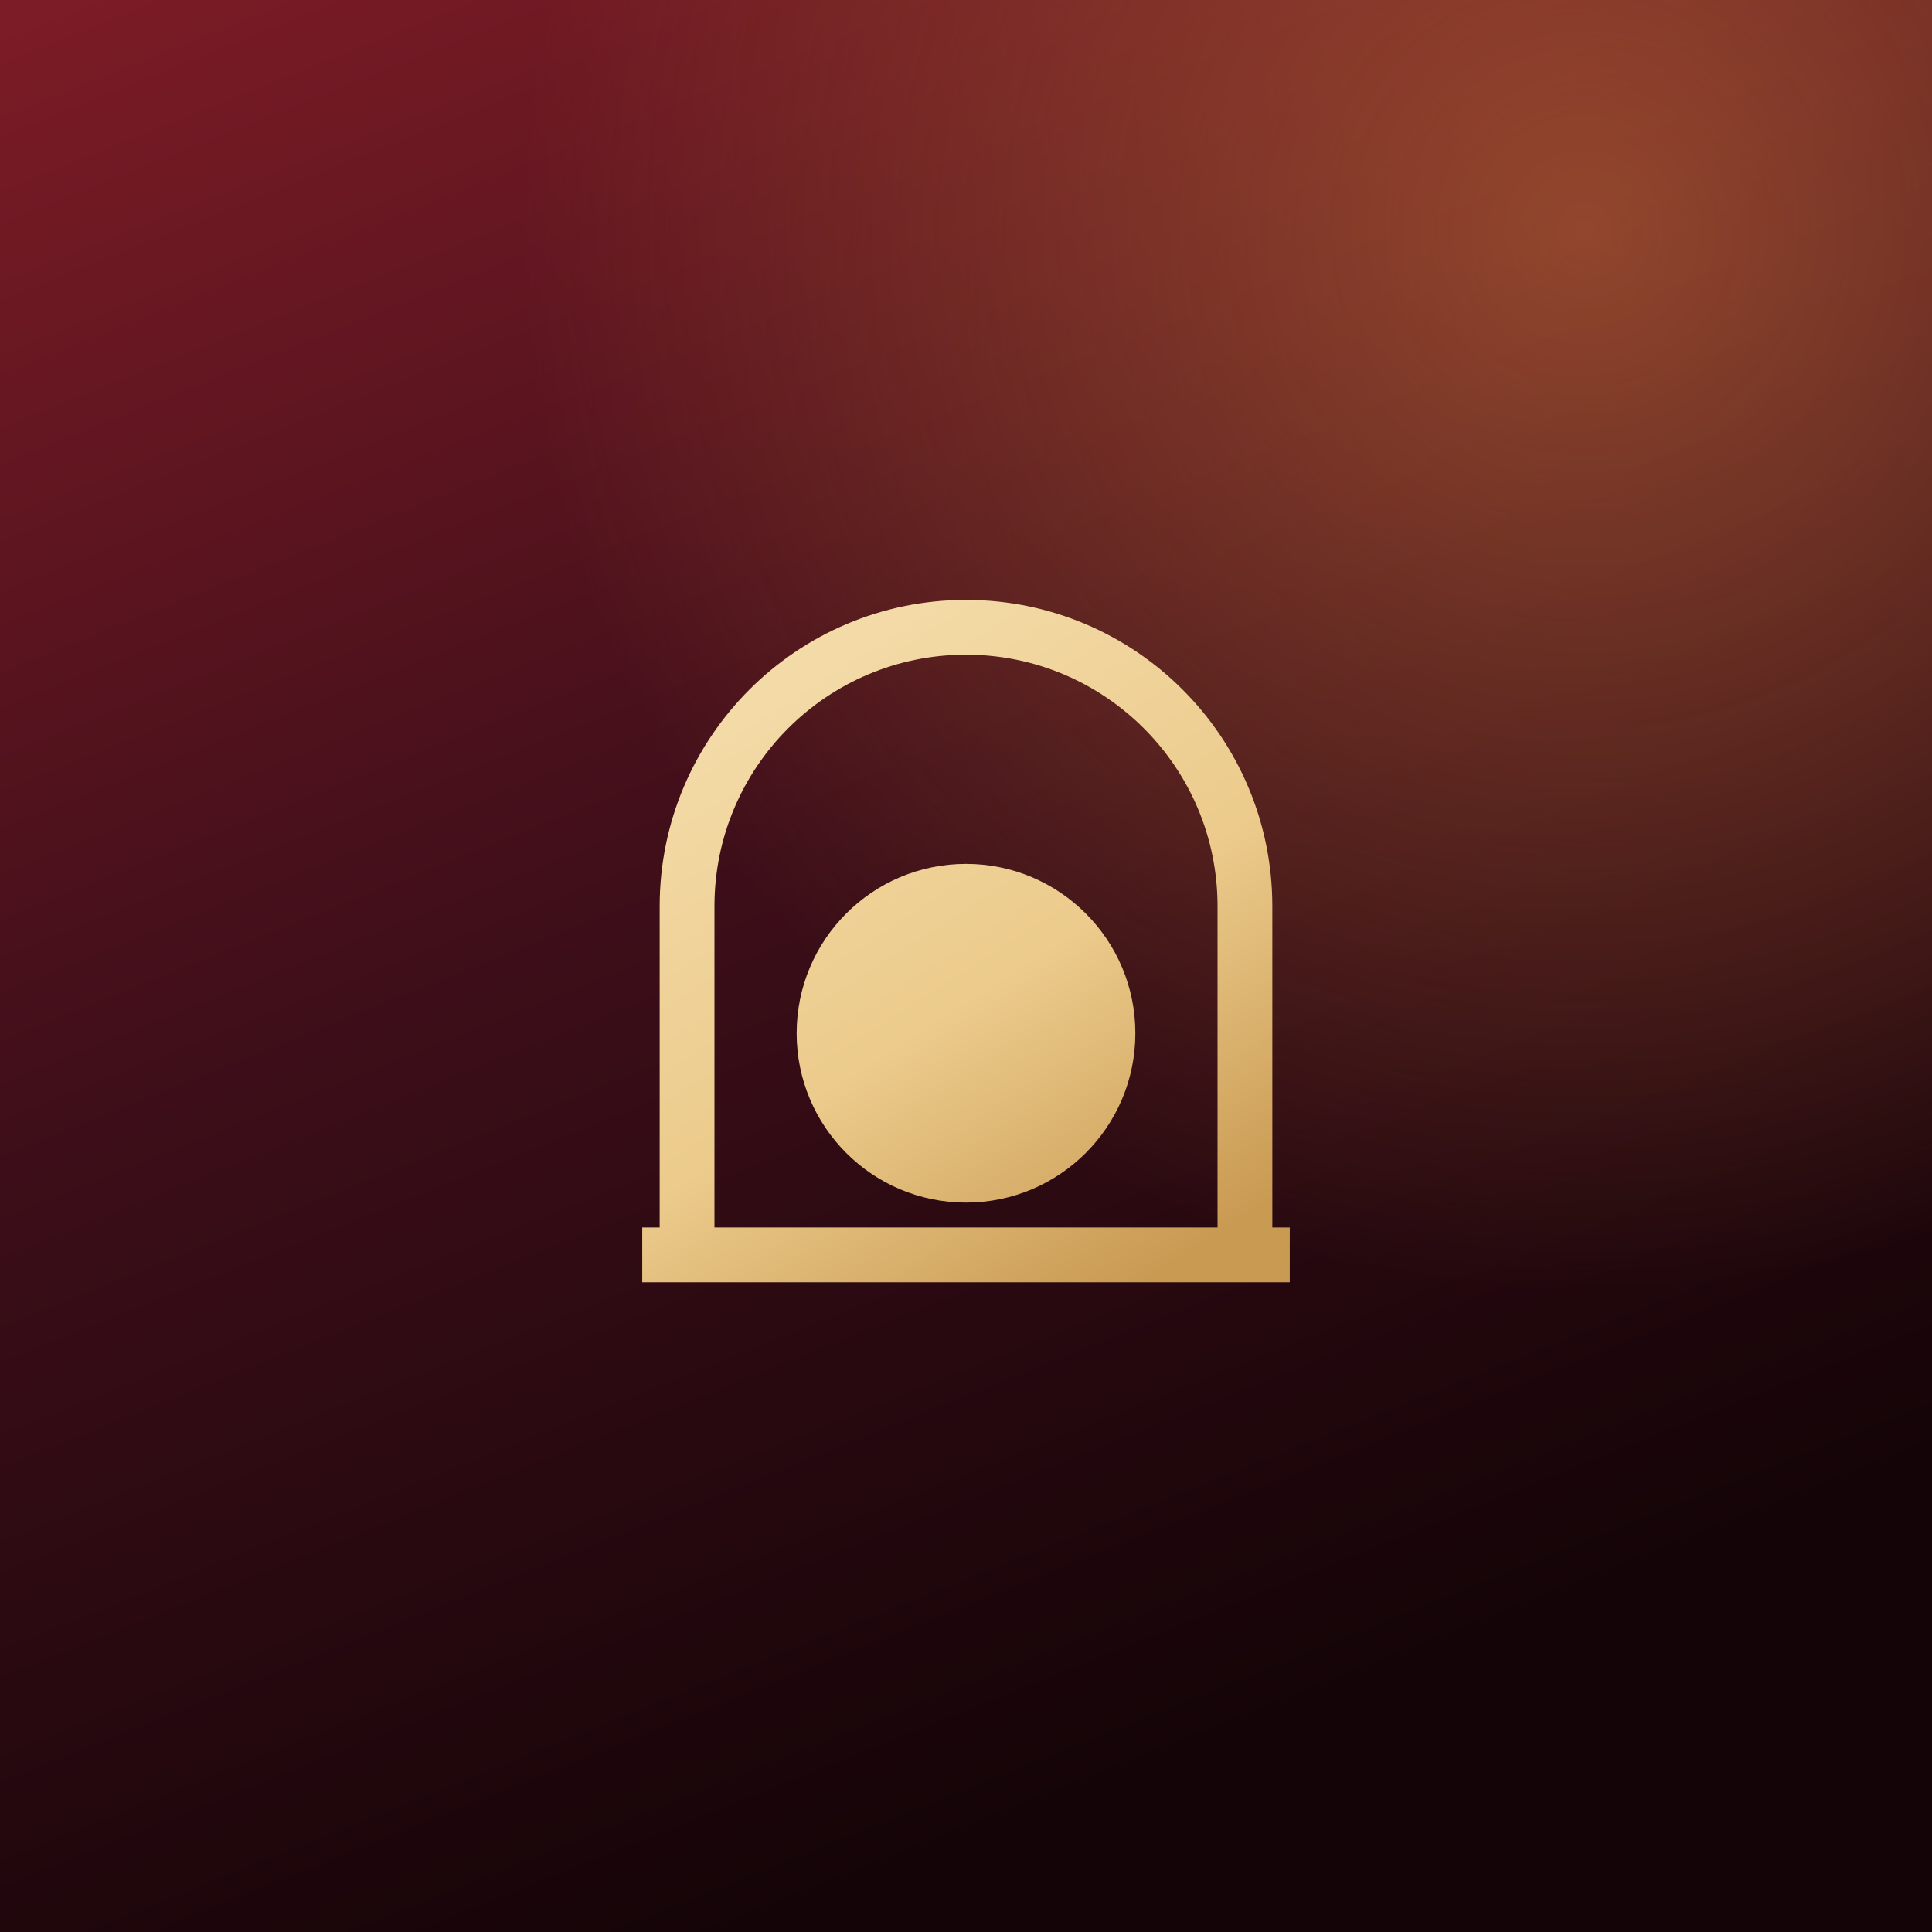
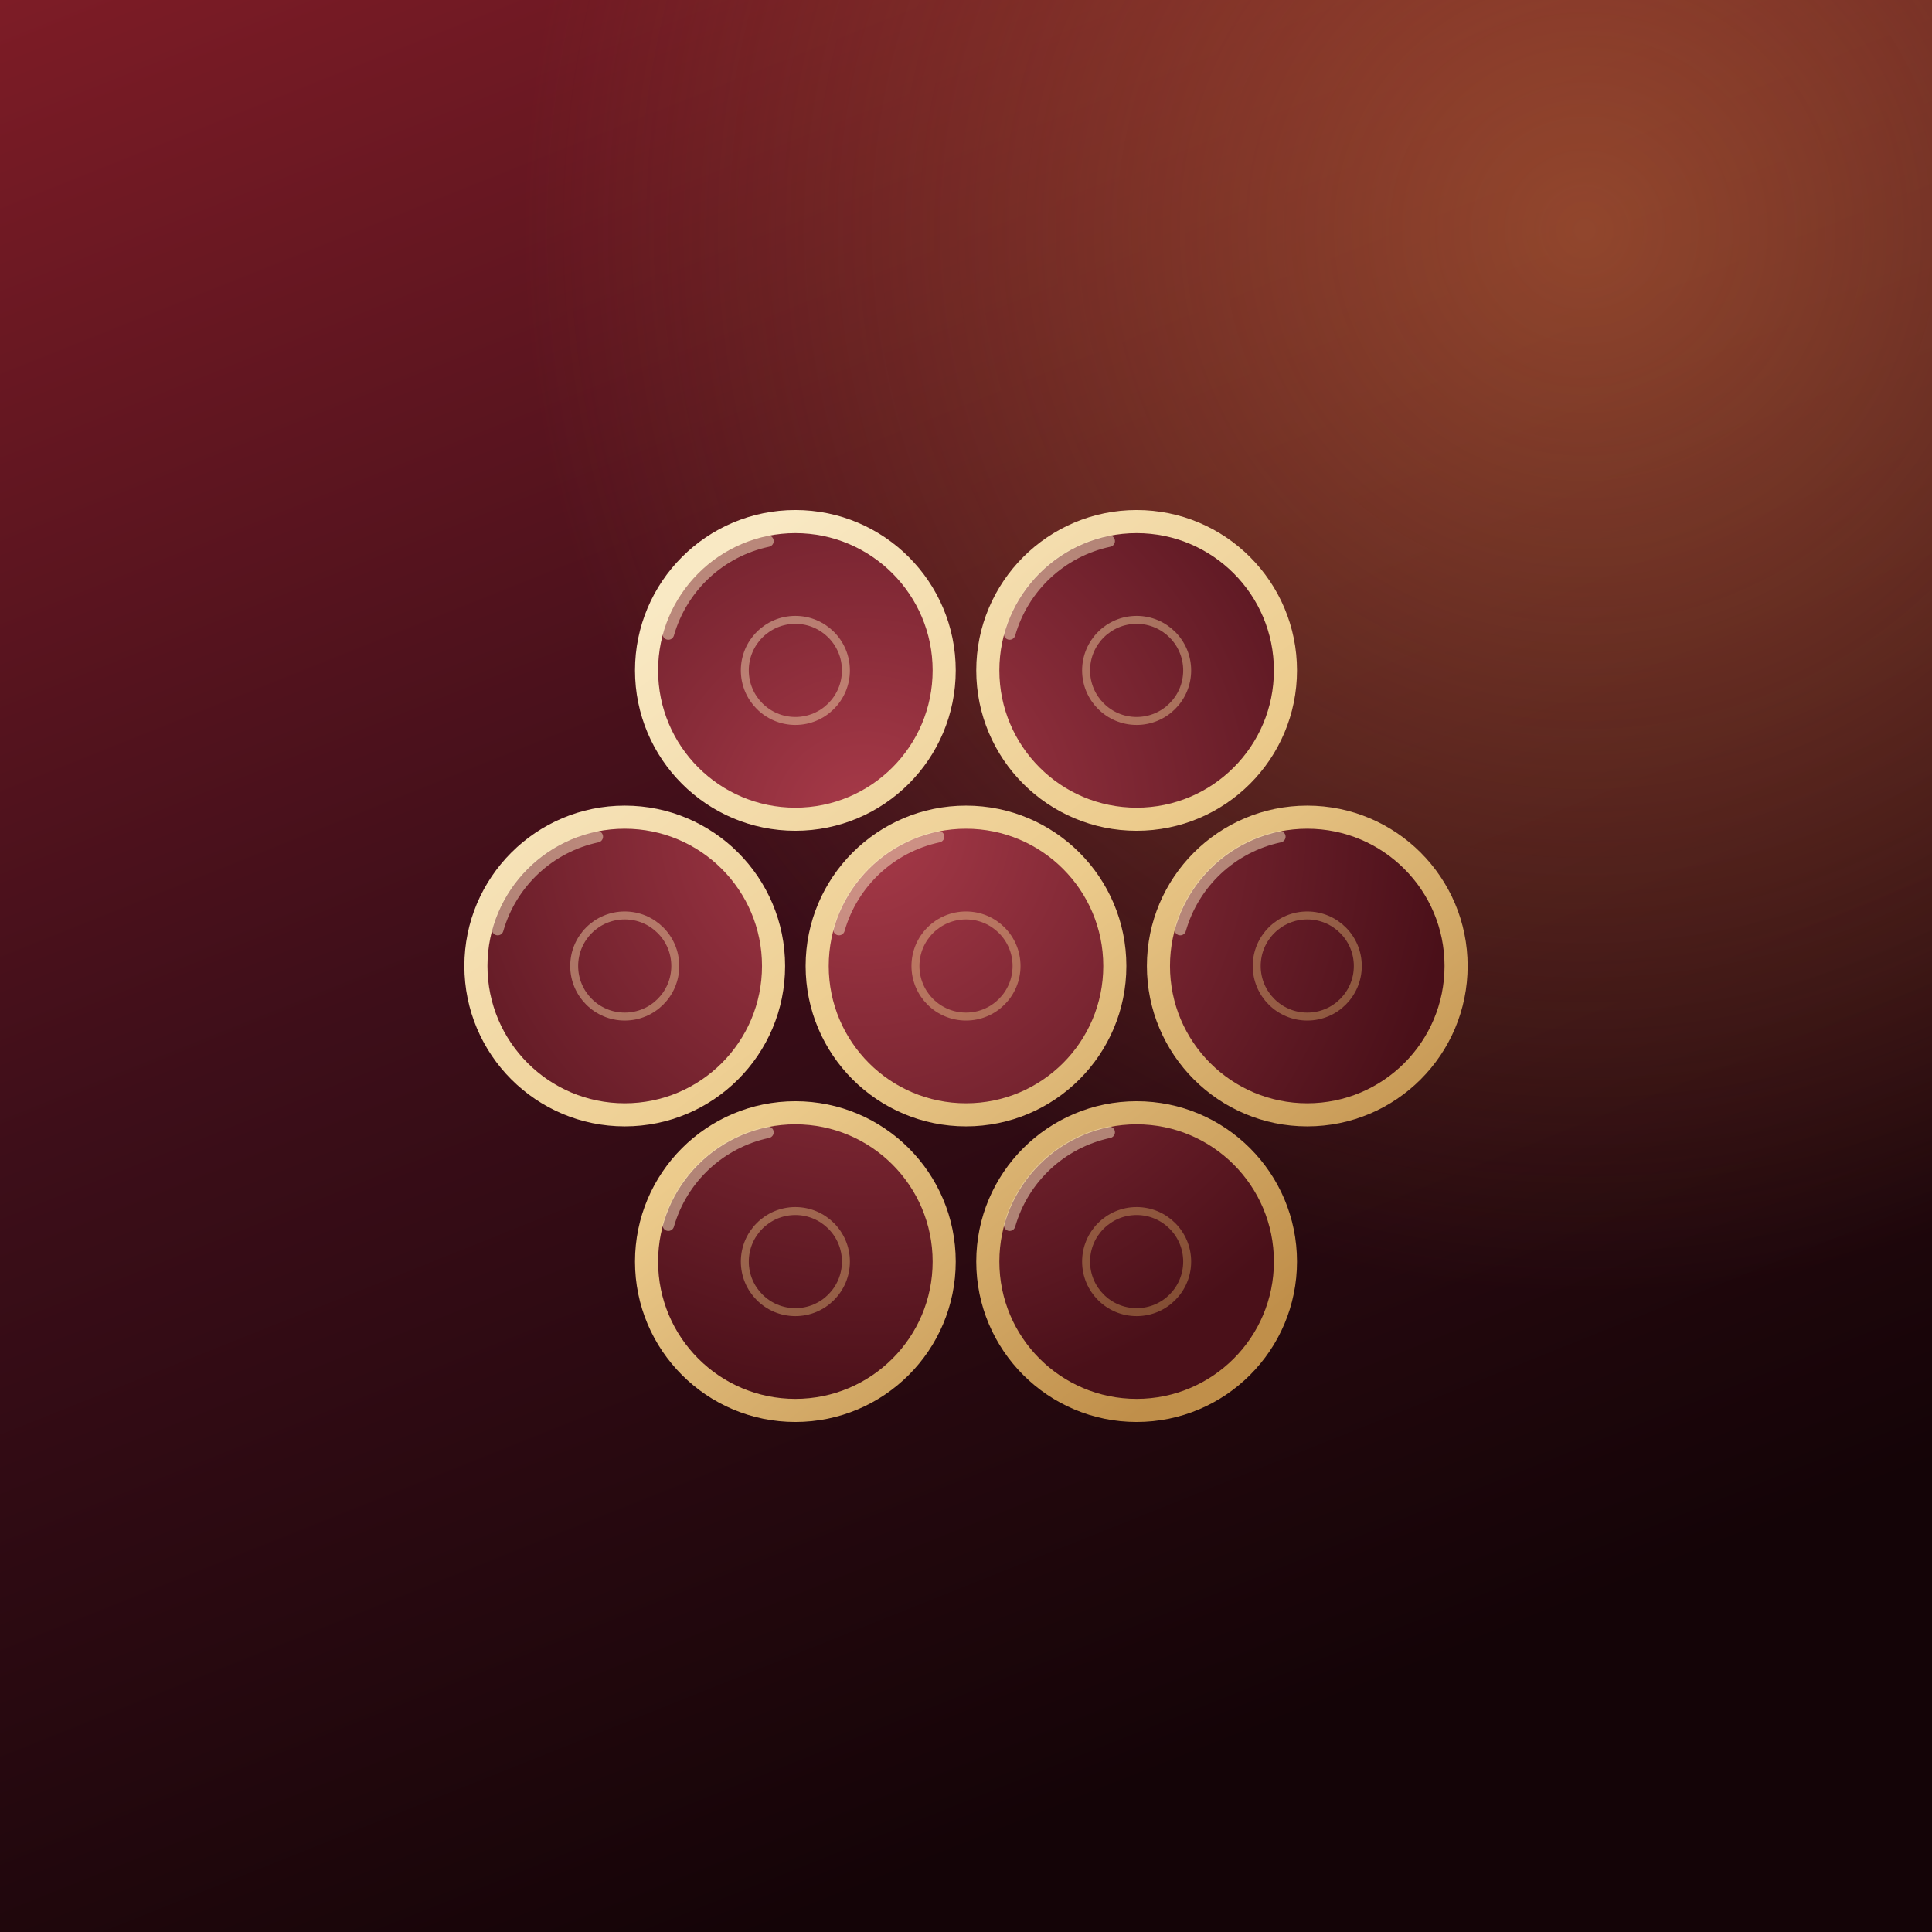
<svg xmlns="http://www.w3.org/2000/svg" viewBox="0 0 512 512" width="512" height="512">
  <defs>
    <linearGradient id="ground" gradientUnits="userSpaceOnUse" x1="0" y1="0" x2="205" y2="512">
      <stop offset="0%" stop-color="#7d1c26" />
      <stop offset="52%" stop-color="#3d0e19" />
      <stop offset="100%" stop-color="#140407" />
    </linearGradient>
    <radialGradient id="ember" gradientUnits="userSpaceOnUse" cx="420" cy="61" r="282">
      <stop offset="0%" stop-color="#c9713a" stop-opacity="0.55" />
      <stop offset="100%" stop-color="#c9713a" stop-opacity="0" />
    </radialGradient>
-     <linearGradient id="gold" gradientUnits="userSpaceOnUse" x1="140" y1="150" x2="300" y2="400">
-       <stop offset="0%" stop-color="#f4dcaa" />
-       <stop offset="55%" stop-color="#eccb8c" />
-       <stop offset="100%" stop-color="#c99a52" />
+     <linearGradient id="gold" gradientUnits="userSpaceOnUse" x1="130" y1="120" x2="350" y2="410">
+       <stop offset="0%" stop-color="#f9e9c4" />
+       <stop offset="50%" stop-color="#eccb8c" />
+       <stop offset="100%" stop-color="#c08f4a" />
    </linearGradient>
+     <radialGradient id="vin" gradientUnits="userSpaceOnUse" cx="216" cy="200" r="230">
+       <stop offset="0%" stop-color="#a83a49" />
+       <stop offset="100%" stop-color="#4a1019" />
+     </radialGradient>
  </defs>
  <rect width="512" height="512" fill="url(#ground)" />
  <rect width="512" height="512" fill="url(#ember)" />
-   <g transform="translate(256 256) scale(0.66) translate(-256 -256)">
-     <g fill="none" stroke="url(#gold)" stroke-width="22" stroke-linecap="butt">
-       <path d="M144 372 L144 232 A112 112 0 0 1 368 232 L368 372" />
-       <path d="M126 372 H386" />
-     </g>
-     <circle cx="256" cy="283" r="68" fill="url(#gold)" />
+   <g transform="translate(256 256) scale(0.68) translate(-256 -256)">
+     <circle cx="256.0" cy="256.0" r="58.0" fill="url(#vin)" stroke="url(#gold)" stroke-width="9.0" />
+     <circle cx="256.0" cy="256.0" r="19.7" fill="none" stroke="url(#gold)" stroke-width="3.1" opacity="0.45" />
+     <path d="M206.5 241.8 A51.5 51.5 0 0 1 245.3 205.6" fill="none" stroke="#f9e9c4" stroke-width="4.5" stroke-linecap="round" opacity="0.5" />
+     <circle cx="123.0" cy="256.0" r="58.0" fill="url(#vin)" stroke="url(#gold)" stroke-width="9.0" />
+     <circle cx="123.0" cy="256.0" r="19.7" fill="none" stroke="url(#gold)" stroke-width="3.1" opacity="0.45" />
+     <path d="M73.5 241.8 A51.5 51.5 0 0 1 112.3 205.6" fill="none" stroke="#f9e9c4" stroke-width="4.5" stroke-linecap="round" opacity="0.5" />
+     <circle cx="389.0" cy="256.0" r="58.0" fill="url(#vin)" stroke="url(#gold)" stroke-width="9.0" />
+     <circle cx="389.0" cy="256.0" r="19.7" fill="none" stroke="url(#gold)" stroke-width="3.1" opacity="0.45" />
+     <path d="M339.5 241.8 A51.5 51.5 0 0 1 378.3 205.6" fill="none" stroke="#f9e9c4" stroke-width="4.5" stroke-linecap="round" opacity="0.5" />
+     <circle cx="189.5" cy="371.2" r="58.0" fill="url(#vin)" stroke="url(#gold)" stroke-width="9.0" />
+     <circle cx="189.5" cy="371.2" r="19.7" fill="none" stroke="url(#gold)" stroke-width="3.1" opacity="0.45" />
+     <path d="M140.0 357.0 A51.5 51.5 0 0 1 178.8 320.8" fill="none" stroke="#f9e9c4" stroke-width="4.5" stroke-linecap="round" opacity="0.5" />
+     <circle cx="322.5" cy="371.2" r="58.0" fill="url(#vin)" stroke="url(#gold)" stroke-width="9.0" />
+     <circle cx="322.5" cy="371.2" r="19.7" fill="none" stroke="url(#gold)" stroke-width="3.1" opacity="0.45" />
+     <path d="M273.0 357.0 A51.5 51.5 0 0 1 311.8 320.8" fill="none" stroke="#f9e9c4" stroke-width="4.5" stroke-linecap="round" opacity="0.5" />
+     <circle cx="189.5" cy="140.8" r="58.0" fill="url(#vin)" stroke="url(#gold)" stroke-width="9.0" />
+     <circle cx="189.5" cy="140.8" r="19.7" fill="none" stroke="url(#gold)" stroke-width="3.1" opacity="0.45" />
+     <path d="M140.0 126.6 A51.5 51.5 0 0 1 178.8 90.4" fill="none" stroke="#f9e9c4" stroke-width="4.5" stroke-linecap="round" opacity="0.5" />
+     <circle cx="322.5" cy="140.8" r="58.0" fill="url(#vin)" stroke="url(#gold)" stroke-width="9.0" />
+     <circle cx="322.5" cy="140.8" r="19.7" fill="none" stroke="url(#gold)" stroke-width="3.1" opacity="0.45" />
+     <path d="M273.0 126.6 A51.5 51.5 0 0 1 311.8 90.4" fill="none" stroke="#f9e9c4" stroke-width="4.5" stroke-linecap="round" opacity="0.5" />
  </g>
</svg>
